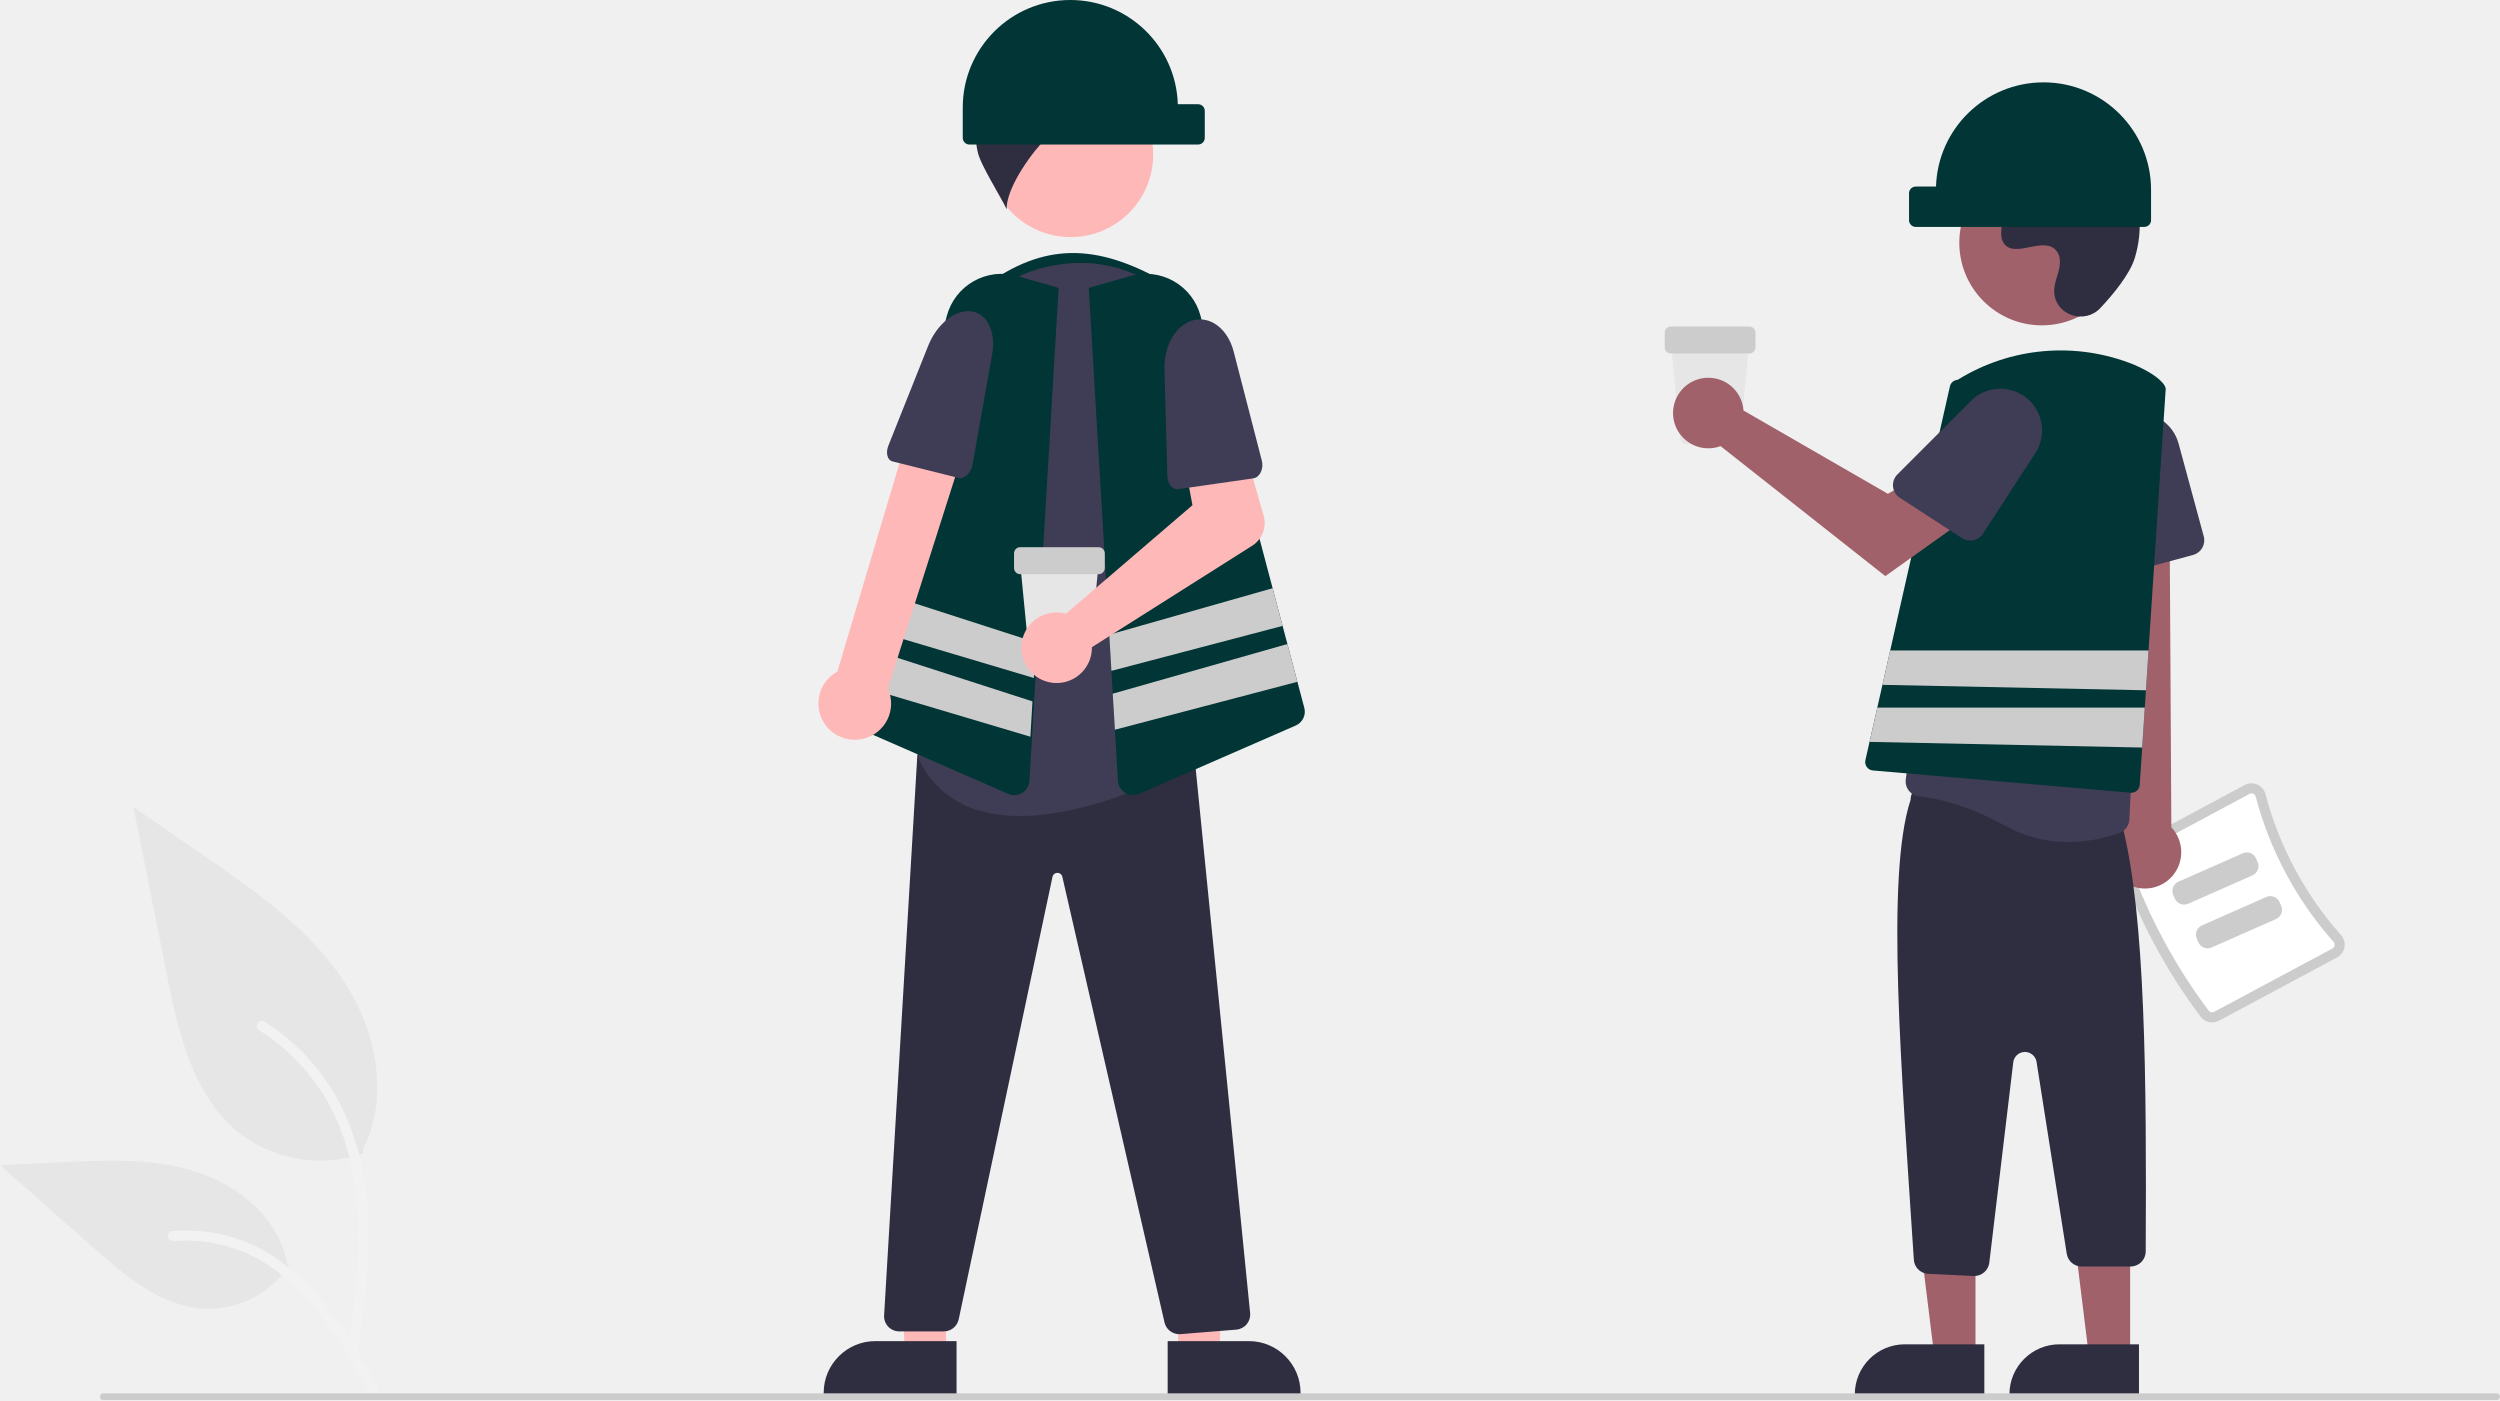
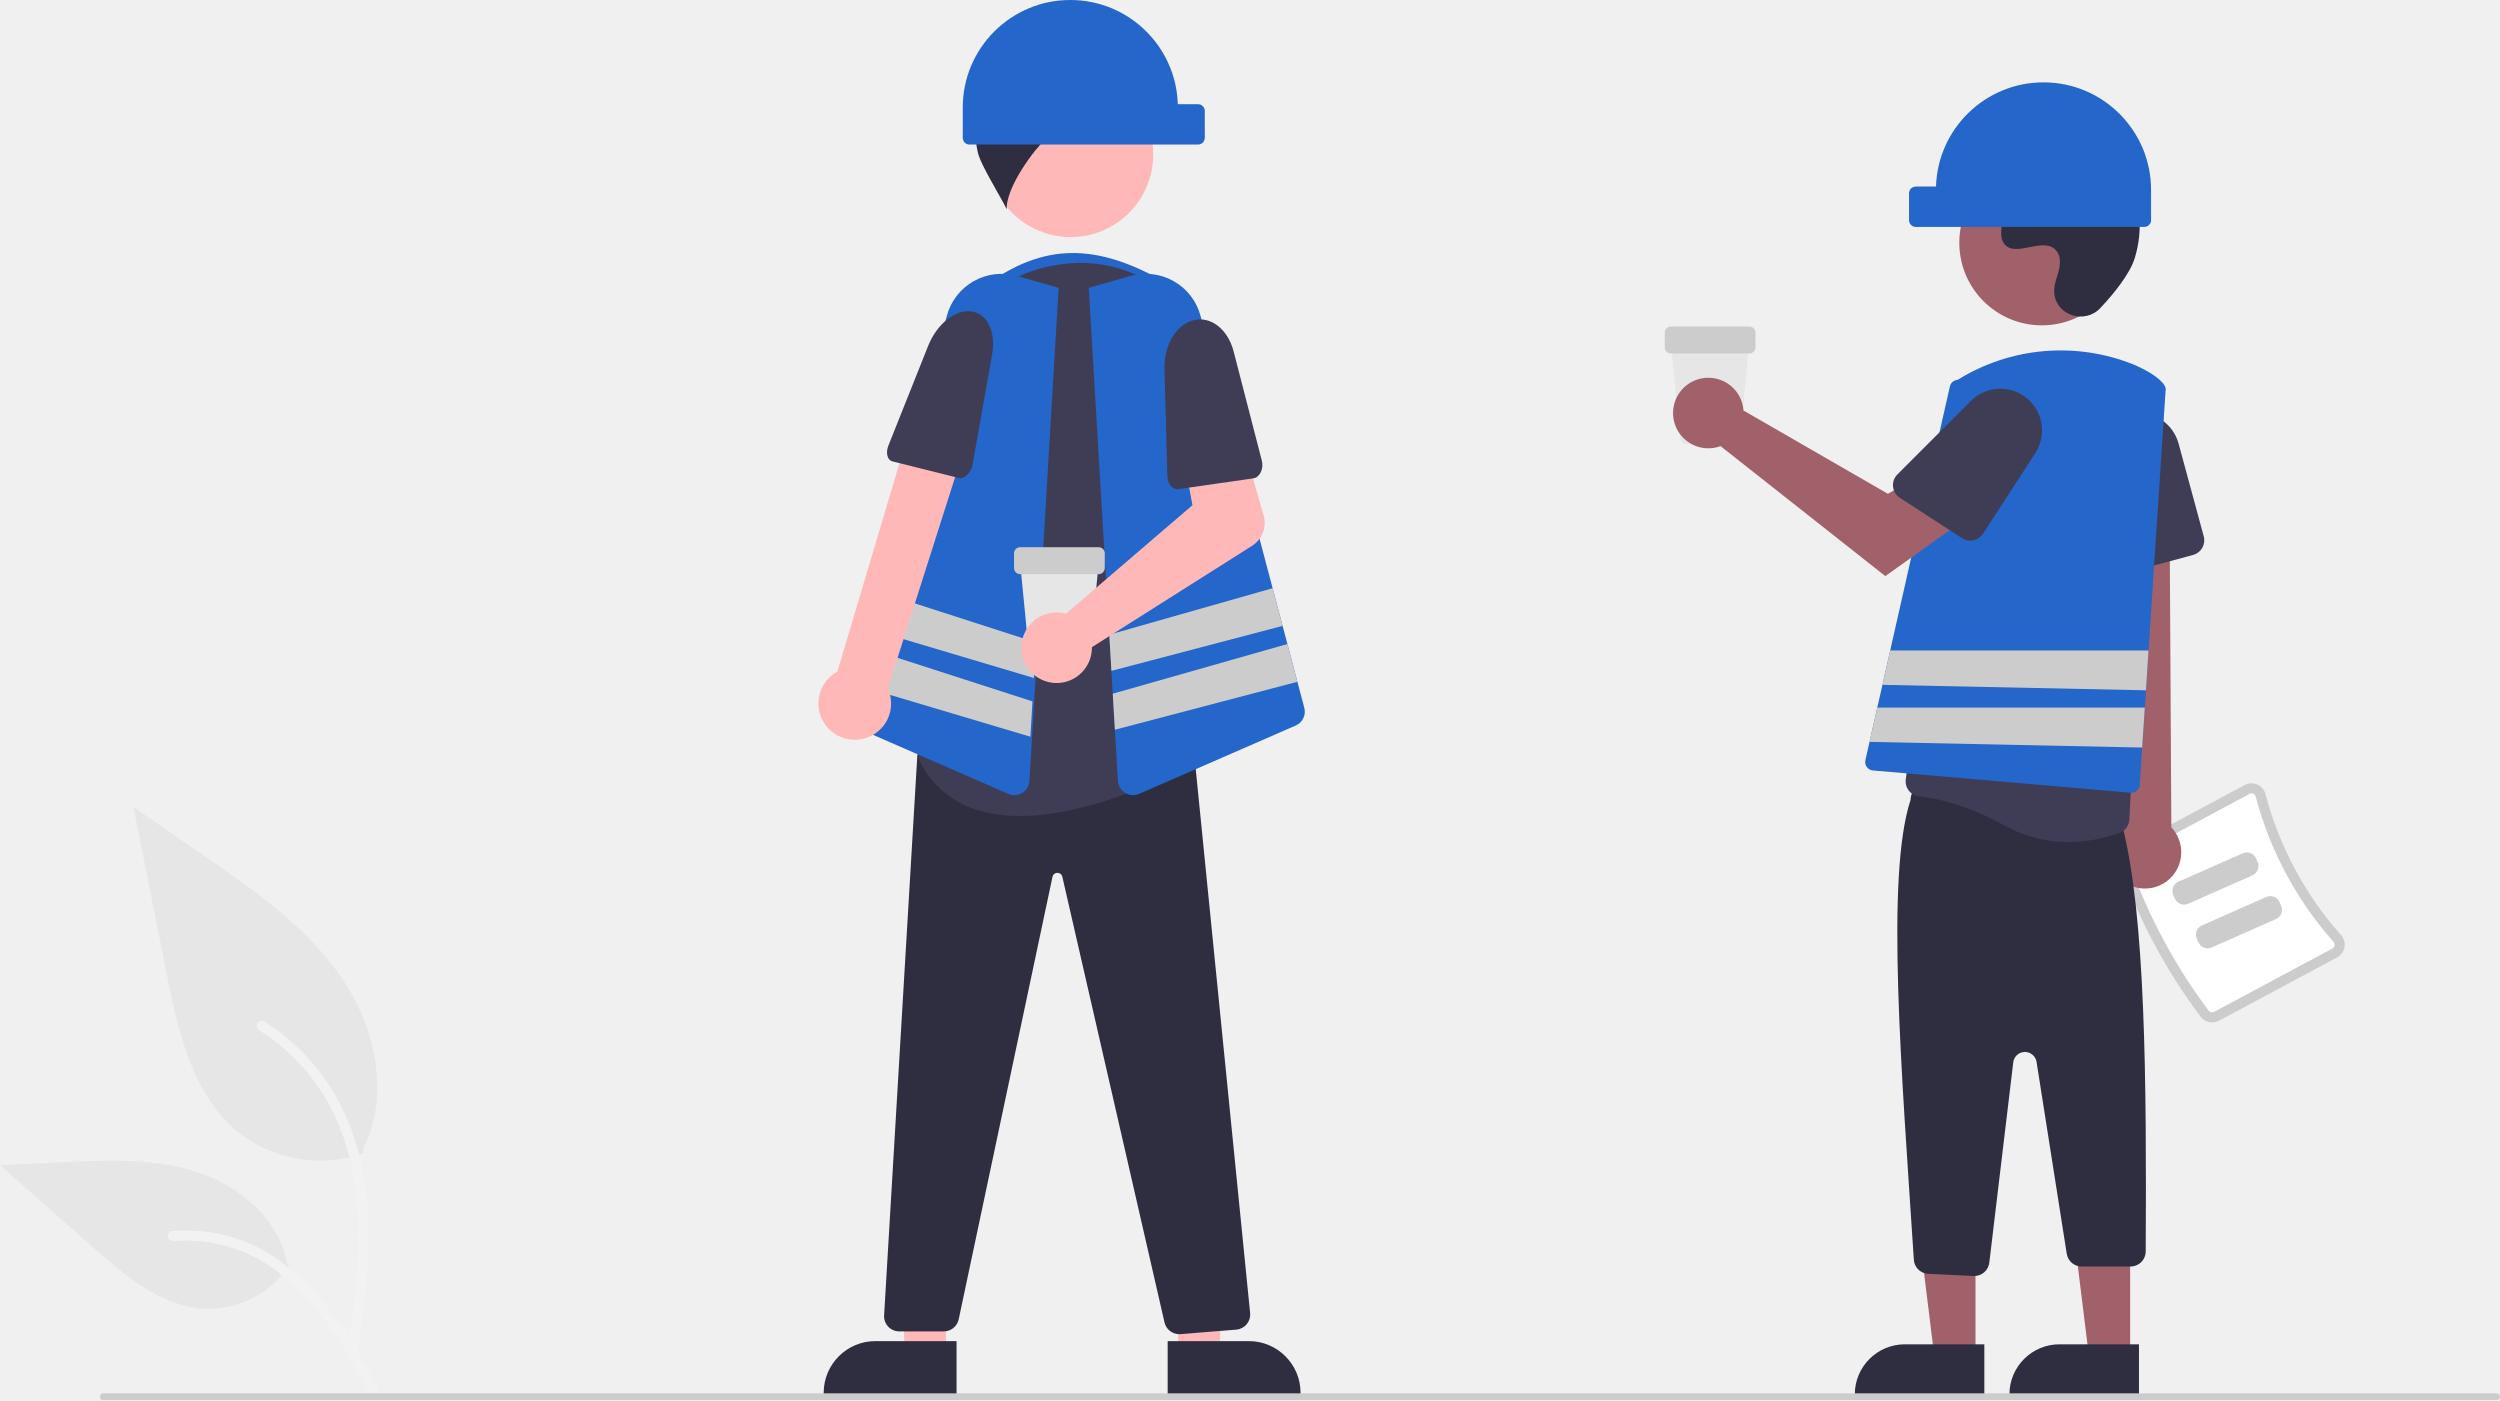
<svg xmlns="http://www.w3.org/2000/svg" data-name="Layer 1" width="743.704" height="416.5" viewBox="0 0 743.704 416.5">
  <path d="M743.934,373.905H729.798a1.818,1.818,0,0,1-1.816-1.647l-2.829-29.002h23.426L745.75,372.258A1.818,1.818,0,0,1,743.934,373.905Z" transform="translate(-228.1482 -241.75)" fill="#e6e6e6" />
  <path d="M748.542,346.905H725.19a1.826,1.826,0,0,1-1.824-1.824v-4.378a1.826,1.826,0,0,1,1.824-1.824h23.351a1.826,1.826,0,0,1,1.824,1.824v4.378A1.826,1.826,0,0,1,748.542,346.905Z" transform="translate(-228.1482 -241.75)" fill="#ccc" />
-   <path d="M578.549,342.75h-56v-17c17.696-12.315,33.375-11.244,54,1Z" transform="translate(-228.1482 -241.75)" fill="#023535" />
+   <path d="M578.549,342.75h-56v-17c17.696-12.315,33.375-11.244,54,1Z" transform="translate(-228.1482 -241.75)" fill="#2466c9" />
  <polygon points="281.433 402.957 269.173 402.956 267.34 355.668 281.435 355.669 281.433 402.957" fill="#ffb8b8" />
  <path d="M512.707,656.591l-39.531-.001v-.5a15.386,15.386,0,0,1,15.386-15.386h.001l24.144.001Z" transform="translate(-228.1482 -241.75)" fill="#2f2e41" />
  <polygon points="350.486 402.957 362.746 402.956 364.579 355.668 350.484 355.669 350.486 402.957" fill="#ffb8b8" />
  <path d="M575.507,640.704l24.144-.001h.001a15.386,15.386,0,0,1,15.386,15.386v.5l-39.531.001Z" transform="translate(-228.1482 -241.75)" fill="#2f2e41" />
  <path d="M578.957,638.646a4.52,4.52,0,0,1-4.394-3.522L544.176,502.584a1.457,1.457,0,0,0-1.464-1.174h-.008a1.458,1.458,0,0,0-1.46,1.188L513.34,634.245a4.522,4.522,0,0,1-4.402,3.566H495.645a4.5,4.5,0,0,1-4.492-4.766l9.901-166.855,3.984-1.179.075.001,78.258.685,16.667,166.672a4.498,4.498,0,0,1-4.116,4.922l-16.604,1.341Q579.136,638.646,578.957,638.646Z" transform="translate(-228.1482 -241.75)" fill="#2f2e41" />
  <circle cx="318.491" cy="45.971" r="24.561" fill="#ffb8b8" />
  <path d="M531.593,484.484a42.393,42.393,0,0,1-12.728-1.791,28.097,28.097,0,0,1-17.038-14.375,4.505,4.505,0,0,1-.335-3.354c2.709-9.245,15.799-57.301,7.447-95.503a40.485,40.485,0,0,1,5.755-31.114,39.977,39.977,0,0,1,25.927-17.438l0-.001c1.385-.271,2.778-.492,4.139-.66a39.836,39.836,0,0,1,32.258,10.613,40.82,40.82,0,0,1,12.816,32.36l-6.419,103.004a4.46,4.46,0,0,1-2.398,3.703C573.625,473.801,551.418,484.484,531.593,484.484Z" transform="translate(-228.1482 -241.75)" fill="#3f3d56" />
  <path d="M574.386,269.642A30.156,30.156,0,0,0,541.333,251.058l7.744,6.258c-9.622.324-19.75-.365-26.619,6.379,2.187-.061,5.054,4.617,7.241,4.557-4.089.081-7.797,2.954-9.603,6.623a18.865,18.865,0,0,0-1.114,11.997c.808,4.009,6.968,13.402,8.626,17.14-.285-9.77,18.949-33.074,28.342-30.642a25.772,25.772,0,0,0-11.9,9.035A34.904,34.904,0,0,1,564.75,279.018a14.65,14.65,0,0,0,4.935.276,6.025,6.025,0,0,0,3.572-9.629Z" transform="translate(-228.1482 -241.75)" fill="#2f2e41" />
-   <path d="M529.901,478.299a4.504,4.504,0,0,1-1.802-.38l-46.601-20.34a4.47,4.47,0,0,1-2.553-5.277l30.85-116.539a16.865,16.865,0,0,1,20.941-11.903l12.335,3.521-8.684,146.681a4.513,4.513,0,0,1-2.146,3.57A4.466,4.466,0,0,1,529.901,478.299Z" transform="translate(-228.1482 -241.75)" fill="#023535" />
-   <path d="M616.149,452.3l-2.05-7.73-2.97-11.24-1.43-5.39-2.97-11.21-21.43-80.97a16.847,16.847,0,0,0-20.94-11.9l-12.33,3.52,6.11,103.17.63,10.77.4,6.79v.01l.64,10.71.9,15.23a4.53,4.53,0,0,0,4.49,4.24,4.583,4.583,0,0,0,1.8-.38l46.6-20.34A4.466,4.466,0,0,0,616.149,452.3Z" transform="translate(-228.1482 -241.75)" fill="#023535" />
+   <path d="M529.901,478.299a4.504,4.504,0,0,1-1.802-.38l-46.601-20.34a4.47,4.47,0,0,1-2.553-5.277l30.85-116.539a16.865,16.865,0,0,1,20.941-11.903l12.335,3.521-8.684,146.681a4.513,4.513,0,0,1-2.146,3.57A4.466,4.466,0,0,1,529.901,478.299Z" transform="translate(-228.1482 -241.75)" fill="#2466c9" />
+   <path d="M616.149,452.3l-2.05-7.73-2.97-11.24-1.43-5.39-2.97-11.21-21.43-80.97a16.847,16.847,0,0,0-20.94-11.9l-12.33,3.52,6.11,103.17.63,10.77.4,6.79v.01l.64,10.71.9,15.23a4.53,4.53,0,0,0,4.49,4.24,4.583,4.583,0,0,0,1.8-.38l46.6-20.34A4.466,4.466,0,0,0,616.149,452.3Z" transform="translate(-228.1482 -241.75)" fill="#2466c9" />
  <polygon points="381.55 186.19 330.621 199.57 329.99 188.8 378.581 174.98 381.55 186.19" fill="#ccc" />
  <polygon points="385.95 202.82 331.66 217.08 331.021 206.37 331.021 206.36 382.981 191.58 385.95 202.82" fill="#ccc" />
  <polygon points="308.181 191.12 307.55 201.69 257.601 186.81 260.53 175.75 308.181 191.12" fill="#ccc" />
  <polygon points="307.14 208.65 256.17 192.2 253.24 203.29 306.52 219.16 307.14 208.65" fill="#ccc" />
  <path d="M485.207,461.454a10.743,10.743,0,0,0,7.044-14.891l23.962-75.226-16.991-3.559-21.969,73.753a10.801,10.801,0,0,0,7.955,19.922Z" transform="translate(-228.1482 -241.75)" fill="#ffb8b8" />
  <path d="M516.878,334.356h0c4.879.498,7.623,5.984,6.41,12.814L517.467,379.948c-.436,2.457-2.458,4.403-4.139,3.982l-19.69-4.922c-1.515-.379-2.073-2.531-1.215-4.685L504.243,344.67C506.81,338.23,512.148,333.873,516.878,334.356Z" transform="translate(-228.1482 -241.75)" fill="#3f3d56" />
-   <path d="M546.549,241.75h0a31.993,31.993,0,0,1,31.975,31h6.025a2,2,0,0,1,2,2v8a2,2,0,0,1-2,2h-68a2,2,0,0,1-2-2v-9A32,32,0,0,1,546.549,241.75Z" transform="translate(-228.1482 -241.75)" fill="#023535" />
+   <path d="M546.549,241.75h0a31.993,31.993,0,0,1,31.975,31h6.025a2,2,0,0,1,2,2v8a2,2,0,0,1-2,2h-68a2,2,0,0,1-2-2v-9A32,32,0,0,1,546.549,241.75Z" transform="translate(-228.1482 -241.75)" fill="#2466c9" />
  <path d="M550.372,439.555H536.237A1.818,1.818,0,0,1,534.421,437.908l-2.829-29.002h23.426l-2.829,29.001A1.818,1.818,0,0,1,550.372,439.555Z" transform="translate(-228.1482 -241.75)" fill="#e6e6e6" />
  <path d="M554.98,412.555H531.629a1.826,1.826,0,0,1-1.824-1.824v-4.378a1.826,1.826,0,0,1,1.824-1.824h23.351a1.826,1.826,0,0,1,1.824,1.824v4.378A1.826,1.826,0,0,1,554.98,412.555Z" transform="translate(-228.1482 -241.75)" fill="#ccc" />
  <path d="M543.608,424.002a10.526,10.526,0,0,1,1.626.319l37.646-32.284-2.201-11.845,17.443-5.658L604.056,395.125a8,8,0,0,1-3.409,8.975l-47.677,30.17a10.497,10.497,0,1,1-9.361-10.269Z" transform="translate(-228.1482 -241.75)" fill="#ffb8b8" />
  <path d="M582.978,337.063h0c5.212-1.459,10.419,2.508,12.164,9.266l8.373,32.43c.628,2.431-.591,5.014-2.496,5.288l-22.307,3.209c-1.716.247-3.229-1.513-3.292-3.832l-.866-31.913C574.368,344.581,577.926,338.478,582.978,337.063Z" transform="translate(-228.1482 -241.75)" fill="#3f3d56" />
  <path d="M882.811,544.22a167.506,167.506,0,0,1-24.075-44.932,4.303,4.303,0,0,1,2.032-5.179l35.145-18.832a4.247,4.247,0,0,1,3.726-.151,4.319,4.319,0,0,1,2.461,2.884,102.328,102.328,0,0,0,22.446,41.891,4.318,4.318,0,0,1,1.038,3.647,4.247,4.247,0,0,1-2.189,3.018L888.249,545.397A4.303,4.303,0,0,1,882.811,544.22Z" transform="translate(-228.1482 -241.75)" fill="#ccc" />
  <path d="M885.209,542.418a1.299,1.299,0,0,0,1.622.335l35.145-18.832a1.246,1.246,0,0,0,.653-.897,1.318,1.318,0,0,0-.325-1.128,105.34,105.34,0,0,1-23.107-43.125,1.319,1.319,0,0,0-.758-.895,1.247,1.247,0,0,0-1.11.046l-35.145,18.832a1.298,1.298,0,0,0-.62,1.537,164.507,164.507,0,0,0,23.645,44.127Z" transform="translate(-228.1482 -241.75)" fill="#fff" />
  <path d="M898.22,502.152l-19.142,8.45a3.003,3.003,0,0,1-3.956-1.533l-.473-1.073a3.003,3.003,0,0,1,1.533-3.956l19.142-8.45a3.003,3.003,0,0,1,3.956,1.533l.473,1.073A3.003,3.003,0,0,1,898.22,502.152Z" transform="translate(-228.1482 -241.75)" fill="#ccc" />
  <path d="M905.22,515.152l-19.142,8.45a3.003,3.003,0,0,1-3.956-1.533l-.473-1.073a3.003,3.003,0,0,1,1.533-3.956l19.142-8.45a3.003,3.003,0,0,1,3.956,1.533l.473,1.073A3.003,3.003,0,0,1,905.22,515.152Z" transform="translate(-228.1482 -241.75)" fill="#ccc" />
  <path d="M860.327,504.32a10.743,10.743,0,0,1-2.062-16.343l-8.072-114.558,23.253,2.255.639,112.187a10.801,10.801,0,0,1-13.757,16.459Z" transform="translate(-228.1482 -241.75)" fill="#a0616a" />
  <path d="M855.456,411.912a4.482,4.482,0,0,1-1.859-3.401L851.893,377.635a12.399,12.399,0,0,1,24.346-3.927l7.485,27.605a4.505,4.505,0,0,1-3.166,5.521L859.268,412.606A4.483,4.483,0,0,1,855.456,411.912Z" transform="translate(-228.1482 -241.75)" fill="#3f3d56" />
  <polygon points="587.676 403.408 575.416 403.408 569.584 356.12 587.678 356.12 587.676 403.408" fill="#a0616a" />
  <path d="M566.659,399.905H590.303a0,0,0,0,1,0,0v14.887a0,0,0,0,1,0,0H551.772a0,0,0,0,1,0,0v0A14.887,14.887,0,0,1,566.659,399.905Z" fill="#2f2e41" />
  <polygon points="633.676 403.408 621.416 403.408 615.584 356.12 633.678 356.12 633.676 403.408" fill="#a0616a" />
  <path d="M612.659,399.905H636.303a0,0,0,0,1,0,0v14.887a0,0,0,0,1,0,0H597.772a0,0,0,0,1,0,0v0A14.887,14.887,0,0,1,612.659,399.905Z" fill="#2f2e41" />
  <path d="M815.245,621.335l-13.496-.644a4.499,4.499,0,0,1-4.286-4.463c-3.558-54.919-8.486-113.807-.942-136.557a4.501,4.501,0,0,1,5.146-4.485l53.994,7.838a4.474,4.474,0,0,1,3.854,4.42c6.894,26.936,7.205,75.782,6.944,126.534a4.5,4.5,0,0,1-4.5,4.534h-14.55a4.479,4.479,0,0,1-4.445-3.801l-8.977-57.067a3.5,3.5,0,0,0-6.933.128l-7.126,59.603a4.517,4.517,0,0,1-4.469,3.966Q815.352,621.341,815.245,621.335Z" transform="translate(-228.1482 -241.75)" fill="#2f2e41" />
  <path d="M824.746,487.451c-11.899-6.611-21.197-8.349-25.68-8.796a4.418,4.418,0,0,1-3.053-1.673,4.478,4.478,0,0,1-.931-3.401l12.938-96.051a33.219,33.219,0,0,1,19.364-25.957,32.306,32.306,0,0,1,31.396,2.461q.665.442,1.305.903a33.178,33.178,0,0,1,12.636,34.573c-7.934,32.455-10.659,85.662-11.125,95.999a4.465,4.465,0,0,1-2.918,4.005,45.085,45.085,0,0,1-15.226,2.711A38.125,38.125,0,0,1,824.746,487.451Z" transform="translate(-228.1482 -241.75)" fill="#3f3d56" />
  <circle cx="607.419" cy="72.22" r="24.561" fill="#a0616a" />
  <path d="M852.948,333.401c-4.582,4.881-13.091,2.261-13.688-4.407a8.056,8.056,0,0,1,.01-1.556c.308-2.954,2.015-5.635,1.606-8.754a4.59,4.59,0,0,0-.84-2.149c-3.651-4.889-12.222,2.187-15.668-2.239-2.113-2.714.371-6.987-1.251-10.021-2.14-4.004-8.479-2.029-12.454-4.221-4.423-2.439-4.158-9.225-1.247-13.353,3.551-5.034,9.776-7.72,15.923-8.107s12.253,1.275,17.992,3.511c6.521,2.541,12.988,6.054,17.001,11.788,4.88,6.973,5.35,16.348,2.909,24.502C861.757,323.356,856.69,329.416,852.948,333.401Z" transform="translate(-228.1482 -241.75)" fill="#2f2e41" />
-   <path d="M872.399,357.28c-.43-2.02-4.12-4.78-9.4-7.03a58.135,58.135,0,0,0-52.5,4.5,2.48,2.48,0,0,0-2.29,1.95l-17.76,78.55-2.31,10.23-1.53,6.77-2.31,10.2-1.23,5.45a2.508,2.508,0,0,0,2.22,3.05l76.69,6.62c.07,0,.15.01.22.01a2.5,2.5,0,0,0,2.48-2.34l.73-11.11.78-11.88.34-5.15.77-11.85,5.11-77.84V357.34Z" transform="translate(-228.1482 -241.75)" fill="#023535" />
+   <path d="M872.399,357.28c-.43-2.02-4.12-4.78-9.4-7.03a58.135,58.135,0,0,0-52.5,4.5,2.48,2.48,0,0,0-2.29,1.95l-17.76,78.55-2.31,10.23-1.53,6.77-2.31,10.2-1.23,5.45a2.508,2.508,0,0,0,2.22,3.05l76.69,6.62c.07,0,.15.01.22.01a2.5,2.5,0,0,0,2.48-2.34l.73-11.11.78-11.88.34-5.15.77-11.85,5.11-77.84V357.34Z" transform="translate(-228.1482 -241.75)" fill="#2466c9" />
  <path d="M746.564,362.224a10.526,10.526,0,0,1,.239,1.64l42.957,24.782,10.441-6.011,11.131,14.572L788.996,413.128l-49.008-38.663a10.496,10.496,0,1,1,6.576-12.241Z" transform="translate(-228.1482 -241.75)" fill="#a0616a" />
  <path d="M791.295,386.539a4.482,4.482,0,0,1,1.293-3.653l21.863-21.868a12.399,12.399,0,0,1,19.168,15.516l-15.57,23.992a4.505,4.505,0,0,1-6.224,1.325l-18.504-12.009A4.483,4.483,0,0,1,791.295,386.539Z" transform="translate(-228.1482 -241.75)" fill="#3f3d56" />
  <polygon points="639.15 193.5 638.38 205.35 559.99 203.73 562.3 193.5 639.15 193.5" fill="#ccc" />
  <polygon points="638.041 210.5 637.26 222.38 556.15 220.7 558.461 210.5 638.041 210.5" fill="#ccc" />
-   <path d="M836.049,266.25h0a31.993,31.993,0,0,0-31.975,31h-6.025a2,2,0,0,0-2,2v8a2,2,0,0,0,2,2h68a2,2,0,0,0,2-2v-9A32,32,0,0,0,836.049,266.25Z" transform="translate(-228.1482 -241.75)" fill="#023535" />
+   <path d="M836.049,266.25h0a31.993,31.993,0,0,0-31.975,31h-6.025a2,2,0,0,0-2,2v8a2,2,0,0,0,2,2h68a2,2,0,0,0,2-2v-9A32,32,0,0,0,836.049,266.25Z" transform="translate(-228.1482 -241.75)" fill="#2466c9" />
  <path d="M336.263,584.806a39.063,39.063,0,0,1-37.721-6.645c-13.212-11.089-17.354-29.359-20.725-46.275l-9.969-50.036L288.719,496.222c15.01,10.335,30.357,21.001,40.75,35.971s14.929,35.405,6.579,51.603" transform="translate(-228.1482 -241.75)" fill="#e6e6e6" />
  <path d="M334.478,645.385c2.112-15.387,4.285-30.973,2.803-46.525-1.316-13.812-5.53-27.303-14.109-38.364a63.819,63.819,0,0,0-16.374-14.837c-1.637-1.034-3.144,1.561-1.514,2.59a60.672,60.672,0,0,1,23.999,28.956c5.225,13.289,6.064,27.776,5.164,41.893-.544,8.537-1.698,17.019-2.861,25.489a1.554,1.554,0,0,0,1.048,1.845,1.509,1.509,0,0,0,1.845-1.048Z" transform="translate(-228.1482 -241.75)" fill="#f2f2f2" />
  <path d="M314.131,618.156a28.755,28.755,0,0,1-25.055,12.931c-12.683-.602-23.257-9.454-32.775-17.858l-28.153-24.857,18.633-.892c13.4-.641,27.145-1.239,39.908,2.893s24.533,14.077,26.867,27.287" transform="translate(-228.1482 -241.75)" fill="#e6e6e6" />
  <path d="M340.449,654.23c-10.168-17.991-21.961-37.986-43.035-44.377a48.022,48.022,0,0,0-18.101-1.869c-1.922.166-1.442,3.128.476,2.963a44.614,44.614,0,0,1,28.886,7.642c8.145,5.544,14.487,13.252,19.854,21.425,3.288,5.007,6.233,10.226,9.178,15.438.941,1.666,3.693.463,2.74-1.222Z" transform="translate(-228.1482 -241.75)" fill="#f2f2f2" />
  <path d="M970.852,658.25h-712a1,1,0,0,1,0-2h712a1,1,0,0,1,0,2Z" transform="translate(-228.1482 -241.75)" fill="#ccc" />
</svg>
